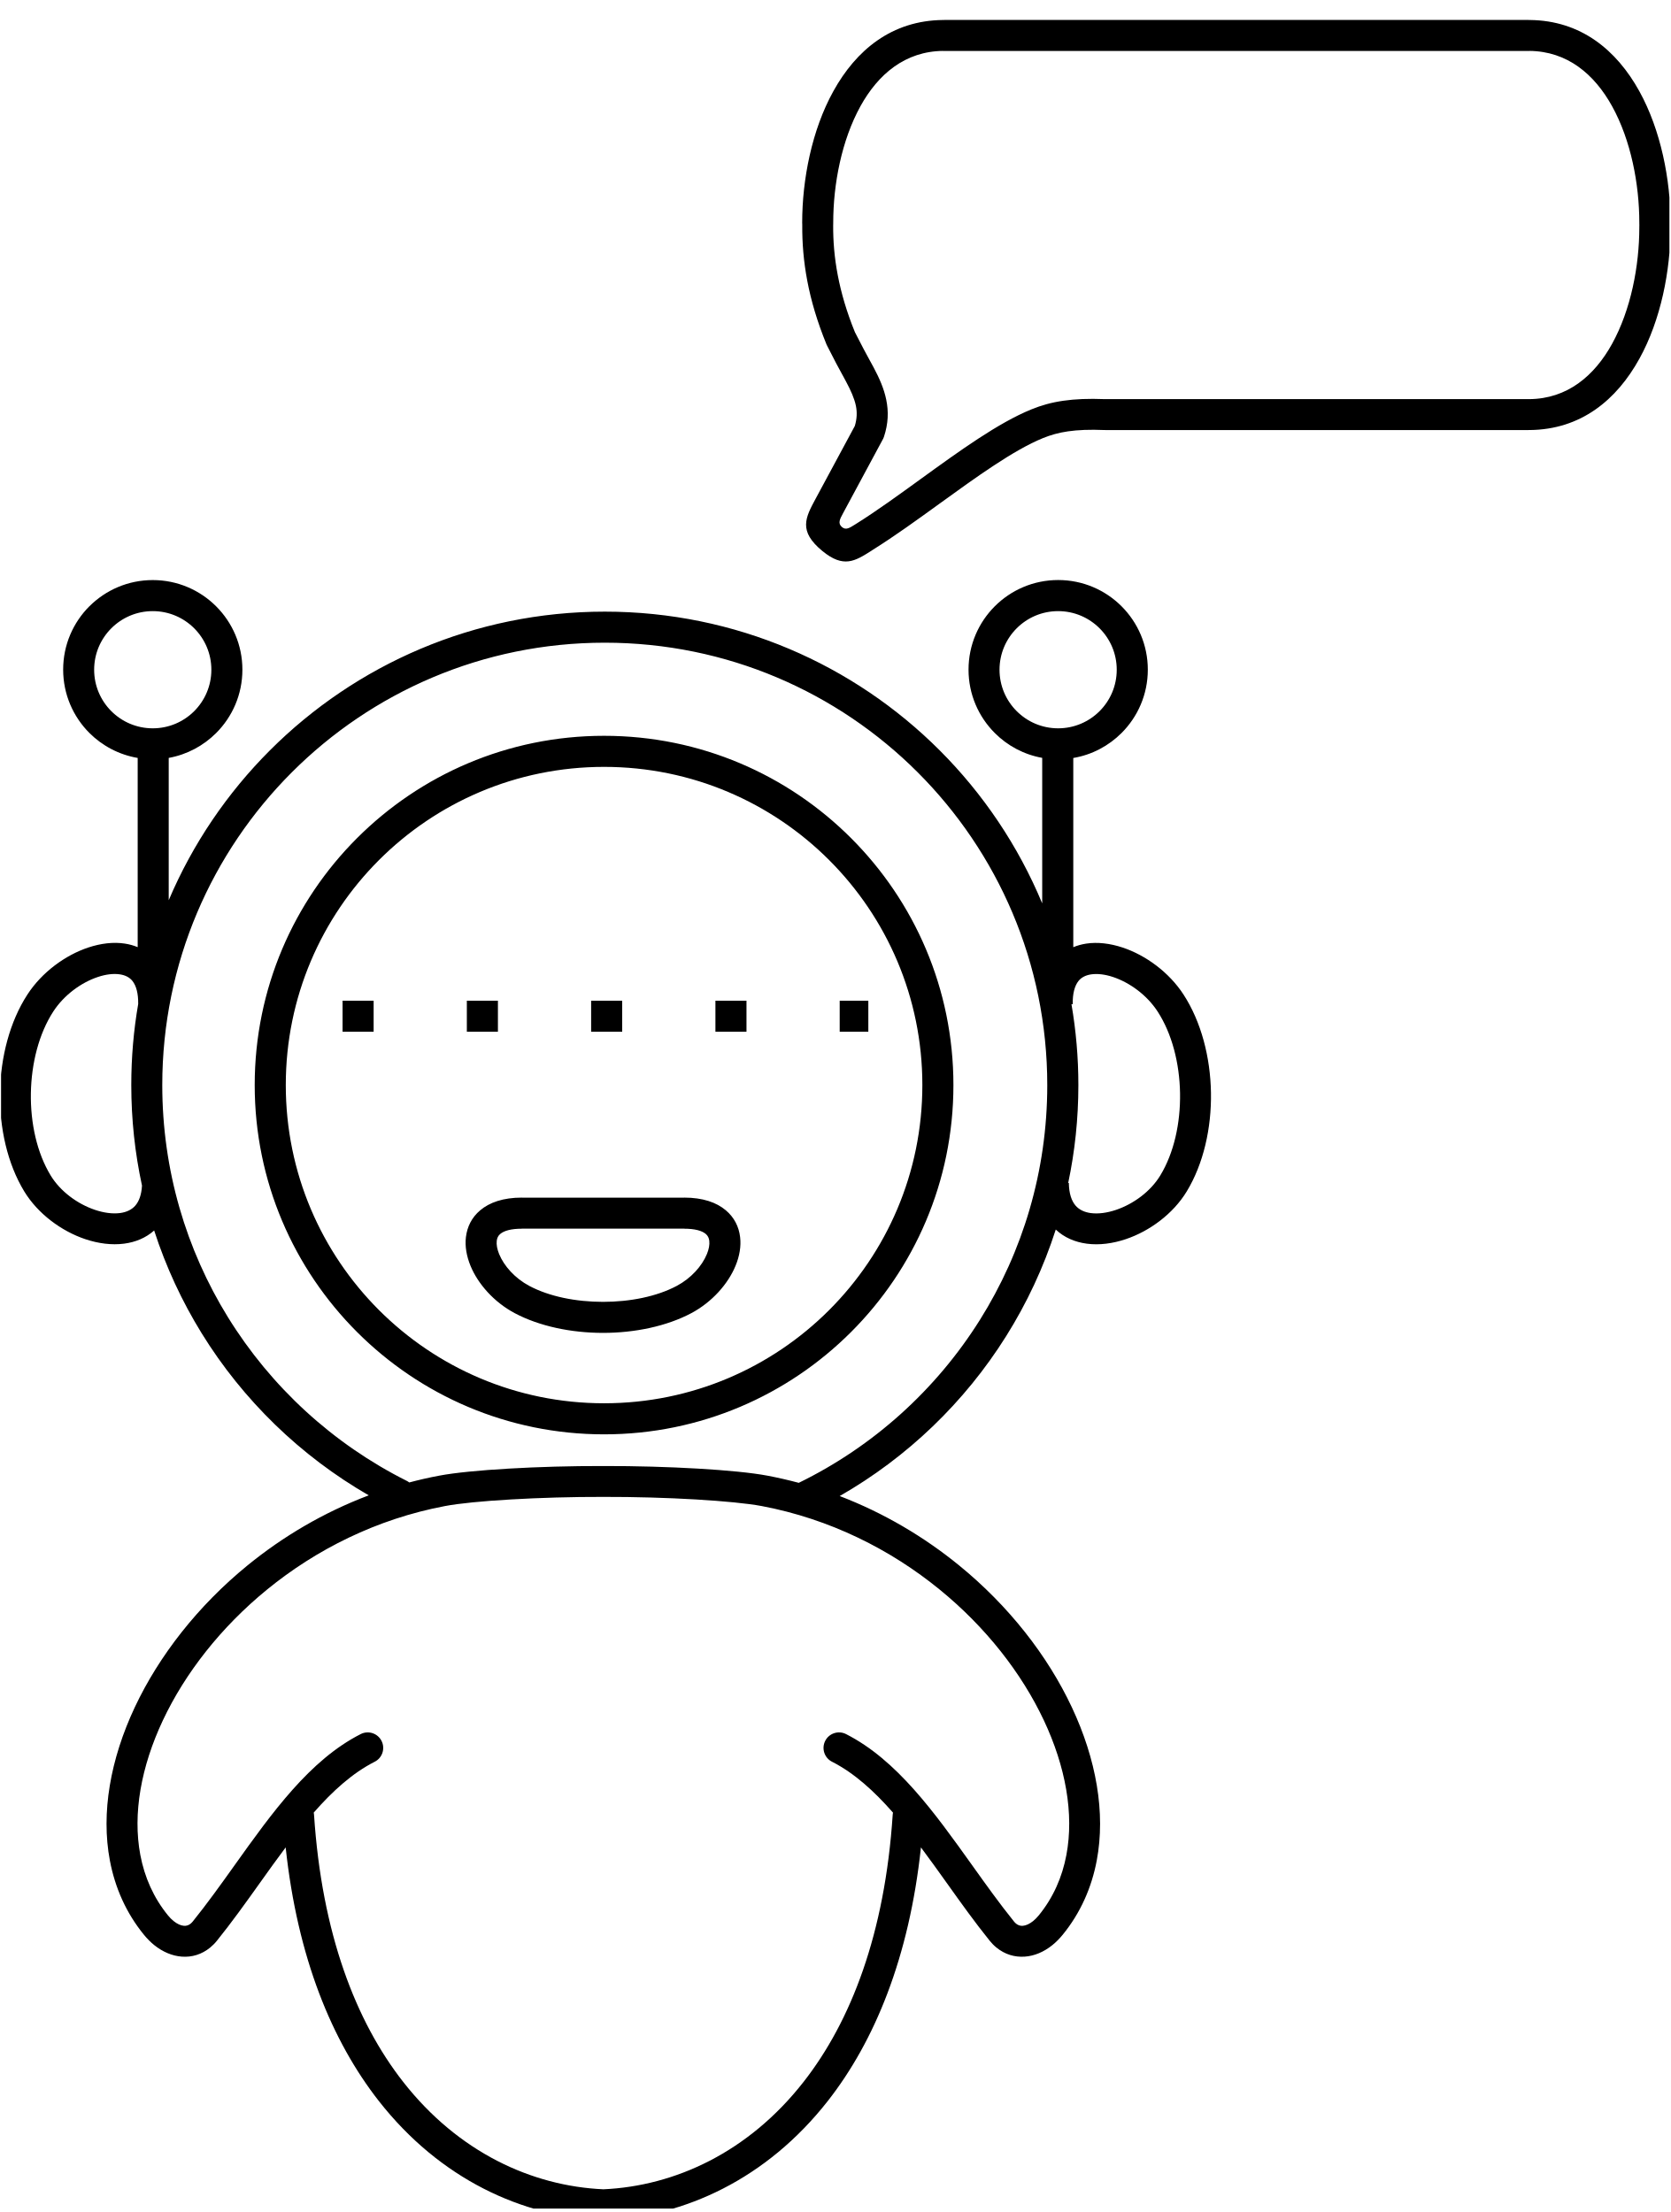
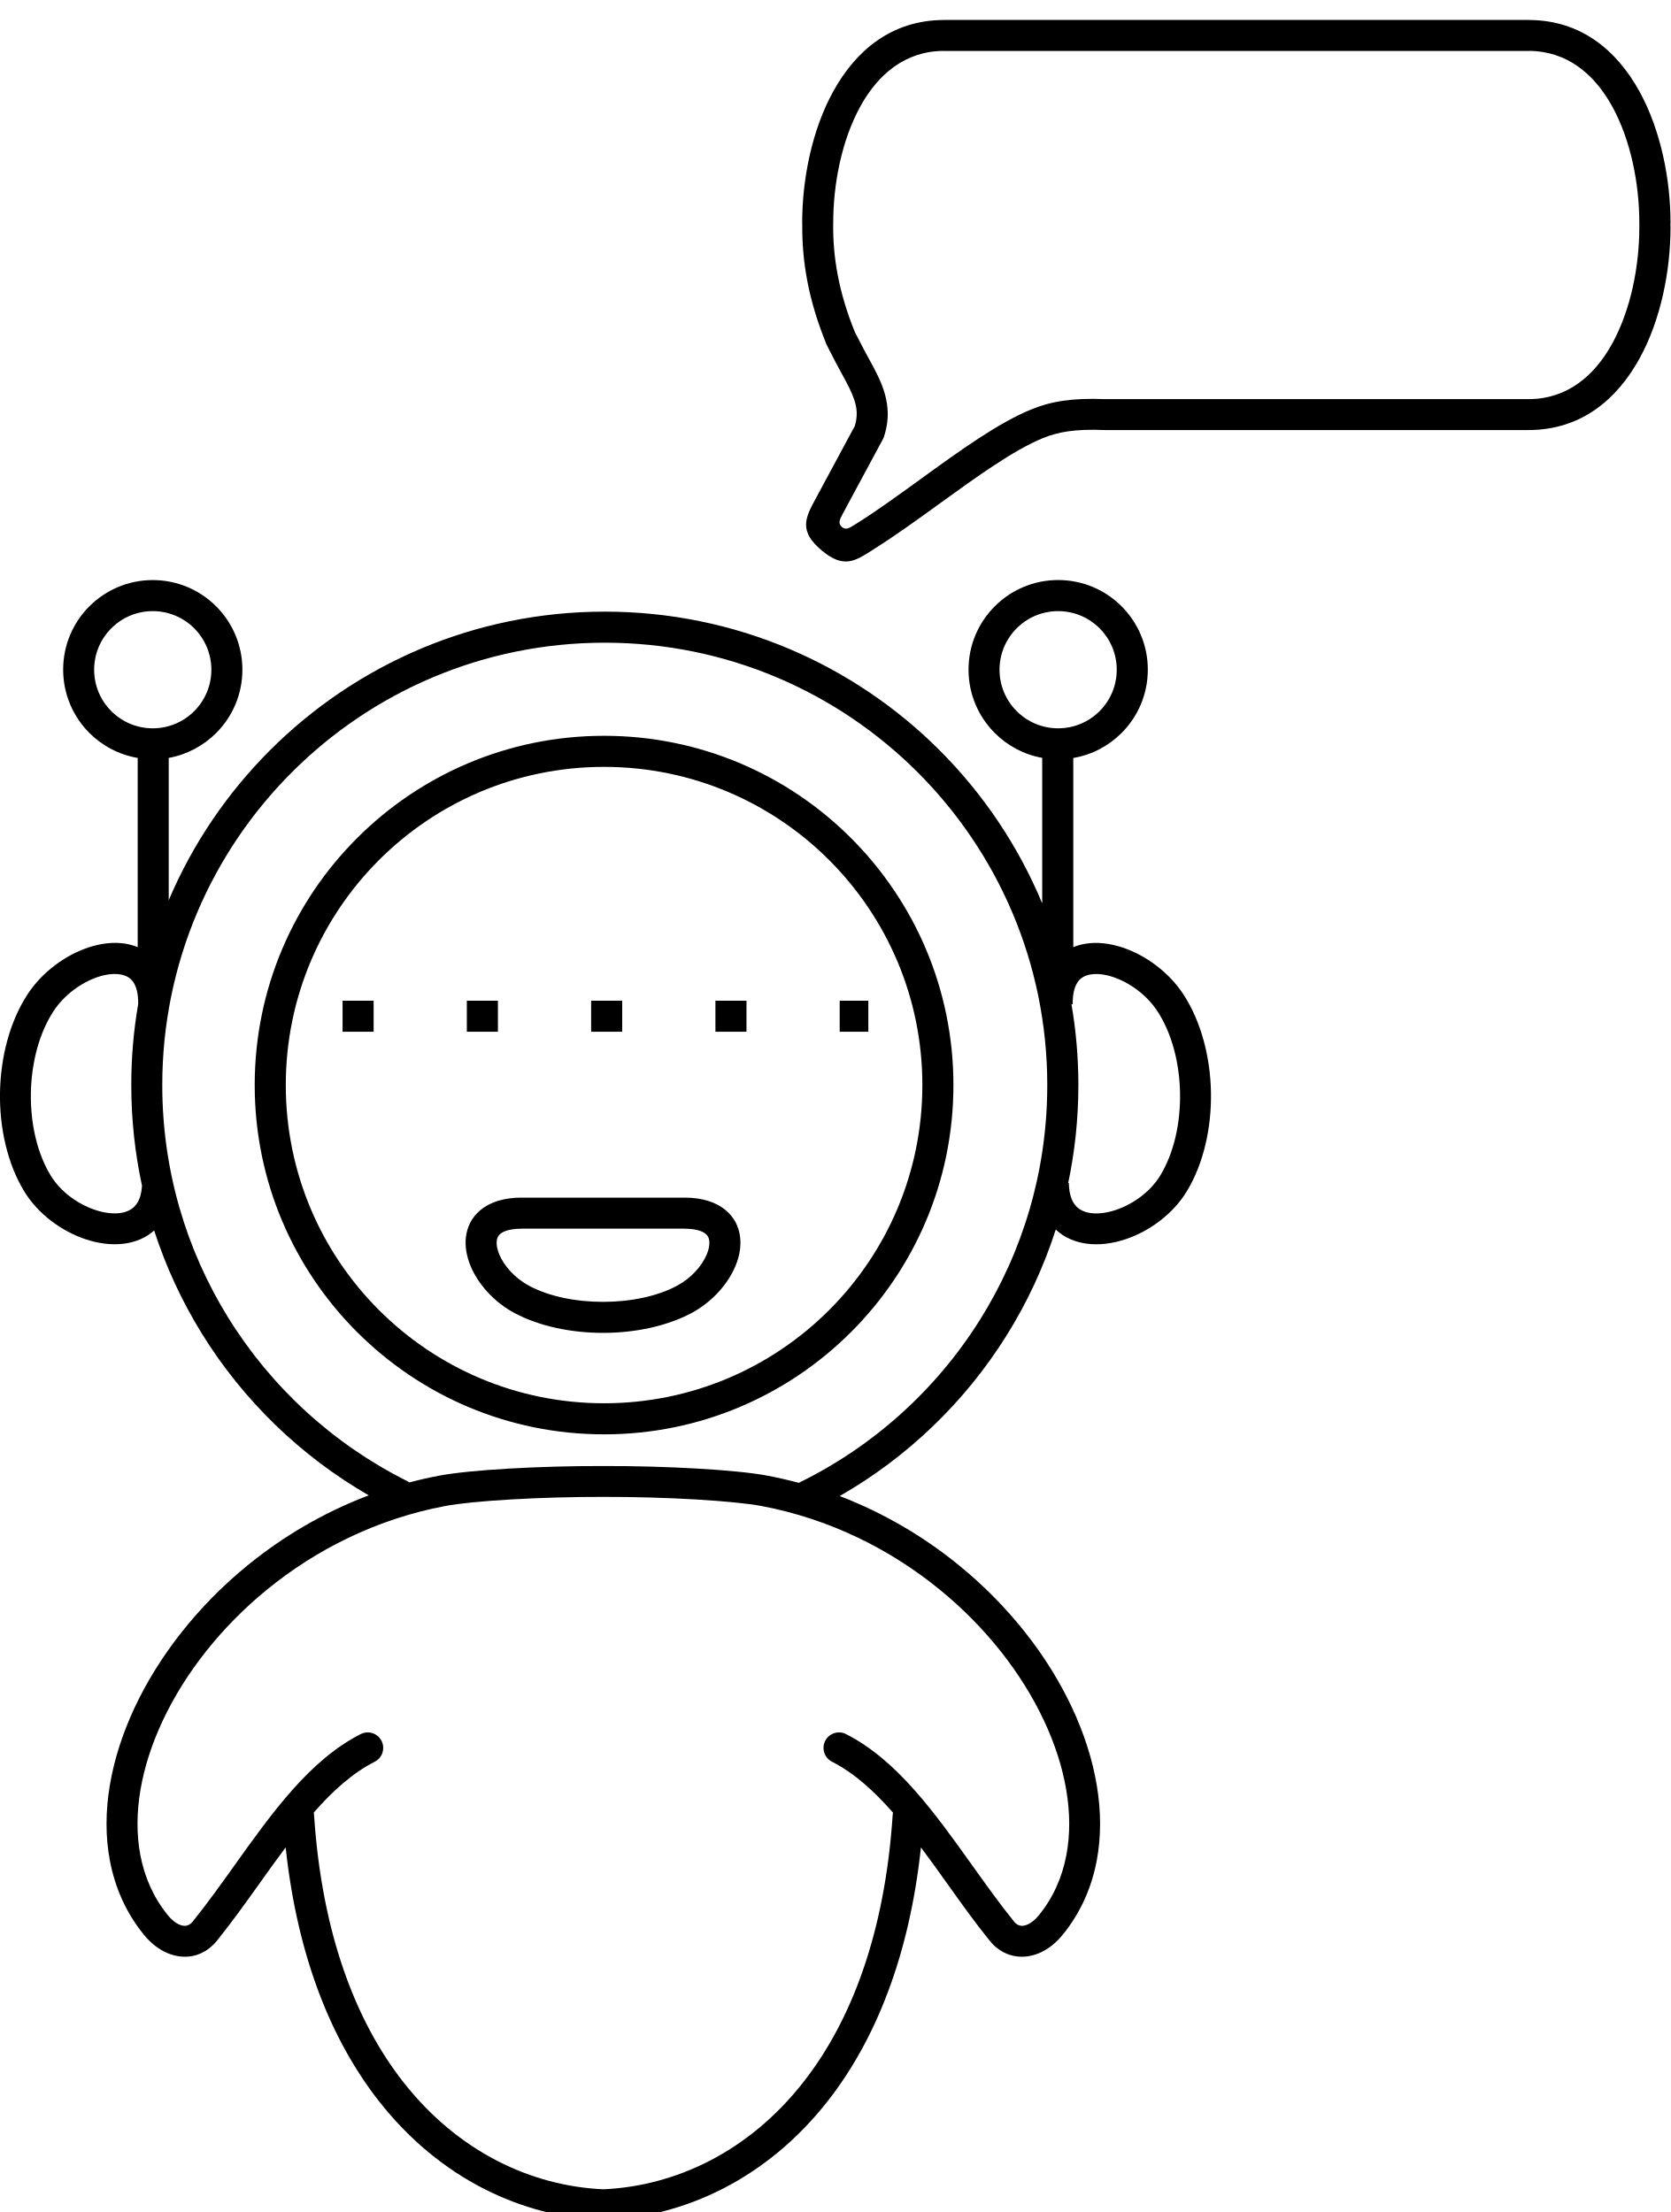
<svg xmlns="http://www.w3.org/2000/svg" viewBox="0 0 114 151" fill="none">
-   <g clip-path="url(#clip0)">
-     <path d="M60.922 123.874C60.925 123.826 60.93 123.781 60.941 123.736C59.653 122.268 58.293 121.032 56.782 120.264C56.26 120.001 56.051 119.365 56.313 118.843C56.575 118.321 57.212 118.111 57.734 118.374C61.209 120.139 63.777 123.736 66.348 127.336C67.284 128.648 68.222 129.96 69.195 131.166C69.245 131.227 69.293 131.277 69.343 131.317C69.478 131.428 69.635 131.476 69.799 131.463C70.014 131.447 70.257 131.338 70.504 131.139C70.636 131.03 70.769 130.901 70.891 130.749C71.872 129.546 72.489 128.147 72.775 126.625C73.305 123.816 72.722 120.595 71.236 117.436C69.722 114.218 67.281 111.082 64.121 108.506C60.782 105.781 56.65 103.692 51.982 102.809C51.023 102.629 49.408 102.473 47.497 102.359C45.544 102.245 43.318 102.179 41.176 102.184C39.034 102.179 36.805 102.245 34.854 102.359C32.943 102.47 31.329 102.627 30.37 102.809C25.7 103.692 21.567 105.781 18.23 108.506C15.074 111.082 12.63 114.22 11.116 117.436C9.629 120.595 9.046 123.816 9.576 126.625C9.863 128.144 10.48 129.546 11.461 130.749C11.585 130.903 11.715 131.033 11.848 131.139C12.094 131.338 12.336 131.447 12.553 131.463C12.717 131.476 12.874 131.428 13.009 131.317C13.056 131.277 13.107 131.227 13.157 131.166C14.13 129.96 15.068 128.648 16.004 127.336C18.572 123.736 21.143 120.139 24.618 118.374C25.14 118.111 25.776 118.321 26.039 118.843C26.301 119.365 26.092 120.001 25.57 120.264C24.059 121.03 22.697 122.265 21.411 123.733C21.419 123.778 21.427 123.823 21.43 123.871C21.962 131.995 24.279 137.986 27.518 142.123C31.282 146.929 36.299 149.23 41.176 149.45C46.056 149.23 51.073 146.929 54.834 142.123C58.073 137.986 60.389 131.993 60.922 123.871V123.874ZM25.498 68.312V70.432H23.378V68.312H25.498ZM59.258 68.312H57.304V70.432H59.258V68.312ZM50.943 68.312V70.432H48.823V68.312H50.943ZM42.461 68.312V70.432H40.341V68.312H42.461ZM33.98 68.312V70.432H31.859V68.312H33.98ZM58.351 22.69C58.81 23.601 59.115 24.158 59.353 24.595C59.475 24.821 59.586 25.02 59.618 25.08C60.013 25.825 60.326 26.528 60.48 27.283C60.647 28.094 60.623 28.913 60.323 29.82C60.297 29.899 60.262 29.973 60.22 30.042L57.53 35.041C57.31 35.447 57.156 35.733 57.469 35.988C57.726 36.2 57.975 36.041 58.325 35.821C58.394 35.778 58.359 35.8 58.325 35.821L58.465 35.733C59.801 34.896 61.325 33.793 62.852 32.685C65.484 30.779 68.129 28.863 70.385 27.946C71.047 27.675 71.742 27.474 72.579 27.355C73.367 27.241 74.278 27.201 75.41 27.246V27.243H104.309C104.497 27.243 104.378 27.246 104.309 27.246H104.364C106.964 27.225 108.809 25.653 110.013 23.474C111.298 21.147 111.873 18.154 111.873 15.517C111.873 15.398 111.873 15.361 111.873 15.361C111.873 15.361 111.873 15.321 111.873 15.204C111.873 12.567 111.301 9.574 110.013 7.247C108.809 5.071 106.964 3.497 104.364 3.475H104.309C104.378 3.478 104.497 3.478 104.309 3.478H64.426C64.238 3.478 64.357 3.475 64.426 3.475H64.371C61.77 3.497 59.926 5.068 58.722 7.247C57.437 9.574 56.862 12.567 56.862 15.204C56.862 15.604 56.856 15.08 56.859 15.353V15.369C56.851 16.431 56.938 17.563 57.172 18.785C57.405 20.005 57.781 21.301 58.349 22.69H58.351ZM57.498 25.605C57.259 25.171 56.955 24.614 56.462 23.631C56.44 23.593 56.422 23.556 56.406 23.517C55.772 21.969 55.351 20.532 55.094 19.183C54.837 17.834 54.739 16.564 54.749 15.361C54.747 14.998 54.744 15.496 54.744 15.204C54.744 12.259 55.399 8.885 56.87 6.229C58.42 3.422 60.856 1.395 64.357 1.365H64.432V1.363C64.368 1.363 64.286 1.363 64.432 1.363H104.314C104.46 1.363 104.378 1.363 104.314 1.363V1.365H104.388C107.89 1.395 110.325 3.422 111.876 6.229C113.344 8.888 114.002 12.259 114.002 15.204C114.002 15.498 113.999 15 113.996 15.361C113.999 15.721 114.002 15.226 114.002 15.517C114.002 18.462 113.347 21.836 111.876 24.492C110.325 27.299 107.89 29.327 104.388 29.356H104.314V29.358C104.378 29.358 104.46 29.358 104.314 29.358H75.415V29.356C75.402 29.356 75.389 29.356 75.373 29.356C74.366 29.313 73.563 29.348 72.881 29.446C72.237 29.539 71.699 29.695 71.182 29.904C69.165 30.726 66.626 32.566 64.095 34.397C62.584 35.492 61.079 36.581 59.584 37.52C59.268 37.718 59.706 37.446 59.451 37.607C58.349 38.304 57.569 38.8 56.127 37.618C54.468 36.255 54.961 35.344 55.666 34.037L58.335 29.08C58.486 28.582 58.497 28.137 58.41 27.704C58.306 27.196 58.062 26.657 57.747 26.066C57.62 25.828 57.564 25.724 57.501 25.608L57.498 25.605ZM58.322 35.821C58.288 35.844 58.251 35.866 58.322 35.821V35.821ZM104.309 27.249C104.266 27.249 104.242 27.249 104.309 27.249V27.249ZM104.309 29.361C104.224 29.361 104.261 29.364 104.309 29.364V29.361ZM111.876 15.363C111.879 15.363 111.879 15.562 111.879 15.371V15.355C111.881 15.165 111.879 15.363 111.876 15.363ZM104.309 3.478C104.242 3.478 104.266 3.478 104.309 3.478V3.478ZM104.309 1.363C104.261 1.363 104.224 1.365 104.309 1.365V1.363ZM64.426 3.478C64.469 3.478 64.493 3.478 64.426 3.478V3.478ZM64.426 1.365C64.511 1.365 64.474 1.363 64.426 1.363V1.365ZM10.425 41.718C9.319 41.718 8.32 42.166 7.596 42.89C6.873 43.614 6.425 44.613 6.425 45.718C6.425 46.823 6.873 47.823 7.596 48.546C8.32 49.27 9.319 49.718 10.425 49.718C11.53 49.718 12.529 49.27 13.253 48.546C13.976 47.823 14.424 46.823 14.424 45.718C14.424 44.613 13.976 43.614 13.253 42.89C12.529 42.166 11.53 41.718 10.425 41.718ZM6.099 41.39C7.207 40.282 8.736 39.598 10.425 39.598C12.113 39.598 13.642 40.282 14.75 41.39C15.858 42.498 16.542 44.027 16.542 45.715C16.542 47.404 15.858 48.933 14.75 50.041C13.886 50.905 12.765 51.512 11.514 51.738V61.452C13.149 57.601 15.508 54.134 18.424 51.218C24.271 45.371 32.352 41.753 41.274 41.753C50.198 41.753 58.277 45.371 64.124 51.218C67.093 54.187 69.486 57.733 71.124 61.669V51.735C69.87 51.51 68.749 50.903 67.888 50.038C66.78 48.931 66.096 47.401 66.096 45.713C66.096 44.024 66.78 42.495 67.888 41.387C68.996 40.279 70.525 39.595 72.213 39.595C73.902 39.595 75.431 40.279 76.539 41.387C77.647 42.495 78.331 44.024 78.331 45.713C78.331 47.401 77.647 48.931 76.539 50.038C75.662 50.916 74.519 51.528 73.245 51.743V64.659C73.523 64.543 73.817 64.463 74.124 64.415C74.898 64.296 75.76 64.4 76.613 64.683C78.185 65.205 79.781 66.369 80.769 67.893C81.975 69.751 82.601 72.174 82.641 74.591C82.68 77.006 82.132 79.444 80.987 81.332C80.056 82.866 78.453 84.043 76.831 84.589C75.935 84.891 75.013 85.011 74.172 84.899C73.364 84.793 72.63 84.483 72.049 83.934C71.22 86.519 70.075 88.963 68.659 91.218C65.834 95.722 61.927 99.48 57.304 102.126C60.339 103.289 63.08 104.925 65.449 106.857C68.855 109.635 71.498 113.035 73.141 116.534C74.814 120.089 75.46 123.757 74.846 127.007C74.493 128.868 73.735 130.588 72.521 132.075C72.298 132.348 72.062 132.584 71.819 132.78C71.23 133.254 70.583 133.522 69.939 133.567C69.245 133.617 68.574 133.416 68.002 132.949C67.835 132.814 67.681 132.658 67.541 132.483C66.536 131.237 65.577 129.896 64.62 128.552C64.031 127.73 63.446 126.906 62.849 126.111C62.043 133.639 59.687 139.34 56.496 143.417C52.305 148.768 46.686 151.324 41.213 151.557C41.176 151.559 41.139 151.557 41.104 151.557C35.639 151.316 30.03 148.76 25.848 143.417C22.657 139.34 20.3 133.639 19.495 126.111C18.898 126.906 18.31 127.73 17.724 128.552C16.765 129.896 15.808 131.237 14.803 132.483C14.663 132.658 14.506 132.814 14.342 132.949C13.77 133.416 13.099 133.62 12.405 133.567C11.76 133.519 11.111 133.252 10.525 132.78C10.281 132.584 10.046 132.348 9.823 132.075C8.609 130.588 7.851 128.868 7.498 127.007C6.883 123.755 7.533 120.086 9.203 116.534C10.849 113.038 13.489 109.637 16.895 106.857C19.296 104.898 22.079 103.244 25.164 102.078C20.507 99.393 16.582 95.581 13.764 91.017C12.418 88.835 11.323 86.482 10.52 83.998C9.95 84.507 9.245 84.796 8.468 84.897C7.628 85.008 6.709 84.889 5.81 84.587C4.188 84.038 2.587 82.861 1.654 81.329C0.509 79.442 -0.04 77.003 6.13225e-05 74.588C0.04 72.171 0.665 69.746 1.871 67.89C2.86 66.366 4.456 65.203 6.027 64.68C6.883 64.397 7.742 64.293 8.516 64.413C8.824 64.46 9.118 64.54 9.396 64.657V51.74C8.121 51.523 6.979 50.911 6.102 50.036C4.994 48.928 4.31 47.398 4.31 45.71C4.31 44.022 4.994 42.492 6.102 41.384L6.099 41.39ZM9.431 68.526C9.439 67.798 9.293 67.291 9.044 66.971C8.845 66.716 8.545 66.57 8.19 66.515C7.742 66.446 7.223 66.512 6.687 66.69C5.537 67.071 4.368 67.927 3.639 69.046C2.653 70.565 2.142 72.587 2.107 74.626C2.073 76.666 2.521 78.7 3.456 80.24C4.122 81.337 5.288 82.185 6.475 82.588C7.08 82.792 7.673 82.874 8.19 82.808C8.617 82.752 8.985 82.588 9.237 82.296C9.489 82.002 9.656 81.557 9.69 80.934C9.211 78.721 8.959 76.425 8.959 74.069C8.959 72.179 9.12 70.326 9.433 68.524L9.431 68.526ZM72.895 80.756H72.942C72.953 81.475 73.125 81.978 73.401 82.299C73.653 82.591 74.021 82.755 74.448 82.811C74.962 82.877 75.556 82.795 76.163 82.591C77.35 82.188 78.516 81.34 79.182 80.242C80.117 78.702 80.563 76.669 80.531 74.628C80.496 72.587 79.985 70.567 78.999 69.049C78.273 67.93 77.101 67.074 75.951 66.692C75.415 66.515 74.893 66.448 74.448 66.517C74.093 66.573 73.793 66.719 73.594 66.973C73.343 67.297 73.194 67.808 73.207 68.548L73.12 68.55C73.43 70.345 73.592 72.19 73.592 74.074C73.592 76.364 73.353 78.602 72.897 80.759L72.895 80.756ZM75.039 42.89C74.315 42.166 73.316 41.718 72.211 41.718C71.106 41.718 70.106 42.166 69.383 42.89C68.659 43.614 68.211 44.613 68.211 45.718C68.211 46.823 68.659 47.823 69.383 48.546C70.106 49.27 71.106 49.718 72.211 49.718C73.316 49.718 74.315 49.27 75.039 48.546C75.763 47.823 76.21 46.823 76.21 45.718C76.21 44.613 75.763 43.614 75.039 42.89ZM46.684 83.871H35.618V83.876C34.876 83.876 34.398 84.014 34.136 84.237C33.996 84.353 33.921 84.515 33.9 84.701C33.868 84.966 33.929 85.278 34.062 85.607C34.398 86.426 35.143 87.258 36.116 87.778C37.484 88.507 39.307 88.87 41.152 88.87C42.997 88.87 44.82 88.507 46.188 87.778C47.161 87.261 47.906 86.426 48.242 85.607C48.377 85.278 48.436 84.966 48.404 84.701C48.383 84.515 48.306 84.356 48.168 84.237C47.906 84.014 47.428 83.876 46.686 83.876V83.871H46.684ZM35.618 81.758H46.684V81.753C47.967 81.753 48.9 82.084 49.533 82.62C50.114 83.11 50.424 83.744 50.508 84.449C50.583 85.074 50.469 85.748 50.196 86.407C49.689 87.645 48.592 88.886 47.182 89.639C45.494 90.537 43.312 90.988 41.152 90.988C38.992 90.988 36.81 90.537 35.122 89.639C33.709 88.886 32.615 87.645 32.108 86.407C31.838 85.748 31.721 85.074 31.796 84.449C31.881 83.744 32.191 83.108 32.771 82.62C33.405 82.084 34.338 81.753 35.62 81.753V81.758H35.618ZM27.748 101.084C27.812 101.116 27.873 101.155 27.929 101.198C28.599 101.02 29.28 100.864 29.975 100.734C31.022 100.535 32.731 100.368 34.733 100.252C36.686 100.138 38.955 100.071 41.171 100.077C43.389 100.071 45.655 100.138 47.609 100.252C49.61 100.368 51.319 100.535 52.366 100.734C53.093 100.872 53.808 101.036 54.511 101.224C59.597 98.741 63.883 94.868 66.873 90.1C69.786 85.459 71.469 79.964 71.469 74.072C71.469 65.733 68.089 58.184 62.624 52.718C57.158 47.253 49.61 43.873 41.271 43.873C32.933 43.873 25.384 47.253 19.919 52.718C14.453 58.184 11.074 65.733 11.074 74.072C11.074 79.887 12.712 85.313 15.553 89.914C18.493 94.677 22.72 98.561 27.746 101.084H27.748ZM41.224 50.229C47.807 50.229 53.769 52.898 58.081 57.214C62.396 61.529 65.065 67.49 65.065 74.072C65.065 80.656 62.396 86.617 58.081 90.929C53.766 95.245 47.805 97.914 41.224 97.914C34.64 97.914 28.679 95.245 24.366 90.929C20.051 86.614 17.382 80.653 17.382 74.072C17.382 67.487 20.051 61.526 24.366 57.214C28.681 52.898 34.642 50.229 41.224 50.229ZM56.583 58.711C52.653 54.781 47.222 52.35 41.224 52.35C35.225 52.35 29.795 54.781 25.864 58.711C21.933 62.642 19.503 68.073 19.503 74.072C19.503 80.07 21.933 85.501 25.864 89.432C29.795 93.363 35.225 95.793 41.224 95.793C47.222 95.793 52.653 93.363 56.583 89.432C60.514 85.501 62.945 80.07 62.945 74.072C62.945 68.073 60.514 62.642 56.583 58.711Z" fill="currentColor" />
-   </g>
-   <defs>
-     <clipPath id="clip0">
-       <rect width="113.855" height="150" fill="none" transform="translate(0.0722656 0.76709)" />
-     </clipPath>
-   </defs>
+   <path d="M60.922 123.874C60.925 123.826 60.93 123.781 60.941 123.736C59.653 122.268 58.293 121.032 56.782 120.264C56.26 120.001 56.051 119.365 56.313 118.843C56.575 118.321 57.212 118.111 57.734 118.374C61.209 120.139 63.777 123.736 66.348 127.336C67.284 128.648 68.222 129.96 69.195 131.166C69.245 131.227 69.293 131.277 69.343 131.317C69.478 131.428 69.635 131.476 69.799 131.463C70.014 131.447 70.257 131.338 70.504 131.139C70.636 131.03 70.769 130.901 70.891 130.749C71.872 129.546 72.489 128.147 72.775 126.625C73.305 123.816 72.722 120.595 71.236 117.436C69.722 114.218 67.281 111.082 64.121 108.506C60.782 105.781 56.65 103.692 51.982 102.809C51.023 102.629 49.408 102.473 47.497 102.359C45.544 102.245 43.318 102.179 41.176 102.184C39.034 102.179 36.805 102.245 34.854 102.359C32.943 102.47 31.329 102.627 30.37 102.809C25.7 103.692 21.567 105.781 18.23 108.506C15.074 111.082 12.63 114.22 11.116 117.436C9.629 120.595 9.046 123.816 9.576 126.625C9.863 128.144 10.48 129.546 11.461 130.749C11.585 130.903 11.715 131.033 11.848 131.139C12.094 131.338 12.336 131.447 12.553 131.463C12.717 131.476 12.874 131.428 13.009 131.317C13.056 131.277 13.107 131.227 13.157 131.166C14.13 129.96 15.068 128.648 16.004 127.336C18.572 123.736 21.143 120.139 24.618 118.374C25.14 118.111 25.776 118.321 26.039 118.843C26.301 119.365 26.092 120.001 25.57 120.264C24.059 121.03 22.697 122.265 21.411 123.733C21.419 123.778 21.427 123.823 21.43 123.871C21.962 131.995 24.279 137.986 27.518 142.123C31.282 146.929 36.299 149.23 41.176 149.45C46.056 149.23 51.073 146.929 54.834 142.123C58.073 137.986 60.389 131.993 60.922 123.871V123.874ZM25.498 68.312V70.432H23.378V68.312H25.498ZM59.258 68.312H57.304V70.432H59.258V68.312ZM50.943 68.312V70.432H48.823V68.312H50.943ZM42.461 68.312V70.432H40.341V68.312H42.461ZM33.98 68.312V70.432H31.859V68.312H33.98ZM58.351 22.69C58.81 23.601 59.115 24.158 59.353 24.595C59.475 24.821 59.586 25.02 59.618 25.08C60.013 25.825 60.326 26.528 60.48 27.283C60.647 28.094 60.623 28.913 60.323 29.82C60.297 29.899 60.262 29.973 60.22 30.042L57.53 35.041C57.31 35.447 57.156 35.733 57.469 35.988C57.726 36.2 57.975 36.041 58.325 35.821C58.394 35.778 58.359 35.8 58.325 35.821L58.465 35.733C59.801 34.896 61.325 33.793 62.852 32.685C65.484 30.779 68.129 28.863 70.385 27.946C71.047 27.675 71.742 27.474 72.579 27.355C73.367 27.241 74.278 27.201 75.41 27.246V27.243H104.309C104.497 27.243 104.378 27.246 104.309 27.246H104.364C106.964 27.225 108.809 25.653 110.013 23.474C111.298 21.147 111.873 18.154 111.873 15.517C111.873 15.398 111.873 15.361 111.873 15.361C111.873 15.361 111.873 15.321 111.873 15.204C111.873 12.567 111.301 9.574 110.013 7.247C108.809 5.071 106.964 3.497 104.364 3.475H104.309C104.378 3.478 104.497 3.478 104.309 3.478H64.426C64.238 3.478 64.357 3.475 64.426 3.475H64.371C61.77 3.497 59.926 5.068 58.722 7.247C57.437 9.574 56.862 12.567 56.862 15.204C56.862 15.604 56.856 15.08 56.859 15.353V15.369C56.851 16.431 56.938 17.563 57.172 18.785C57.405 20.005 57.781 21.301 58.349 22.69H58.351ZM57.498 25.605C57.259 25.171 56.955 24.614 56.462 23.631C56.44 23.593 56.422 23.556 56.406 23.517C55.772 21.969 55.351 20.532 55.094 19.183C54.837 17.834 54.739 16.564 54.749 15.361C54.747 14.998 54.744 15.496 54.744 15.204C54.744 12.259 55.399 8.885 56.87 6.229C58.42 3.422 60.856 1.395 64.357 1.365H64.432V1.363C64.368 1.363 64.286 1.363 64.432 1.363H104.314C104.46 1.363 104.378 1.363 104.314 1.363V1.365H104.388C107.89 1.395 110.325 3.422 111.876 6.229C113.344 8.888 114.002 12.259 114.002 15.204C114.002 15.498 113.999 15 113.996 15.361C113.999 15.721 114.002 15.226 114.002 15.517C114.002 18.462 113.347 21.836 111.876 24.492C110.325 27.299 107.89 29.327 104.388 29.356H104.314V29.358C104.378 29.358 104.46 29.358 104.314 29.358H75.415V29.356C75.402 29.356 75.389 29.356 75.373 29.356C74.366 29.313 73.563 29.348 72.881 29.446C72.237 29.539 71.699 29.695 71.182 29.904C69.165 30.726 66.626 32.566 64.095 34.397C62.584 35.492 61.079 36.581 59.584 37.52C59.268 37.718 59.706 37.446 59.451 37.607C58.349 38.304 57.569 38.8 56.127 37.618C54.468 36.255 54.961 35.344 55.666 34.037L58.335 29.08C58.486 28.582 58.497 28.137 58.41 27.704C58.306 27.196 58.062 26.657 57.747 26.066C57.62 25.828 57.564 25.724 57.501 25.608L57.498 25.605ZM58.322 35.821C58.288 35.844 58.251 35.866 58.322 35.821V35.821ZM104.309 27.249C104.266 27.249 104.242 27.249 104.309 27.249V27.249ZM104.309 29.361C104.224 29.361 104.261 29.364 104.309 29.364V29.361ZM111.876 15.363C111.879 15.363 111.879 15.562 111.879 15.371V15.355C111.881 15.165 111.879 15.363 111.876 15.363ZM104.309 3.478C104.242 3.478 104.266 3.478 104.309 3.478V3.478ZM104.309 1.363C104.261 1.363 104.224 1.365 104.309 1.365V1.363ZM64.426 3.478C64.469 3.478 64.493 3.478 64.426 3.478V3.478ZM64.426 1.365C64.511 1.365 64.474 1.363 64.426 1.363V1.365ZM10.425 41.718C9.319 41.718 8.32 42.166 7.596 42.89C6.873 43.614 6.425 44.613 6.425 45.718C6.425 46.823 6.873 47.823 7.596 48.546C8.32 49.27 9.319 49.718 10.425 49.718C11.53 49.718 12.529 49.27 13.253 48.546C13.976 47.823 14.424 46.823 14.424 45.718C14.424 44.613 13.976 43.614 13.253 42.89C12.529 42.166 11.53 41.718 10.425 41.718ZM6.099 41.39C7.207 40.282 8.736 39.598 10.425 39.598C12.113 39.598 13.642 40.282 14.75 41.39C15.858 42.498 16.542 44.027 16.542 45.715C16.542 47.404 15.858 48.933 14.75 50.041C13.886 50.905 12.765 51.512 11.514 51.738V61.452C13.149 57.601 15.508 54.134 18.424 51.218C24.271 45.371 32.352 41.753 41.274 41.753C50.198 41.753 58.277 45.371 64.124 51.218C67.093 54.187 69.486 57.733 71.124 61.669V51.735C69.87 51.51 68.749 50.903 67.888 50.038C66.78 48.931 66.096 47.401 66.096 45.713C66.096 44.024 66.78 42.495 67.888 41.387C68.996 40.279 70.525 39.595 72.213 39.595C73.902 39.595 75.431 40.279 76.539 41.387C77.647 42.495 78.331 44.024 78.331 45.713C78.331 47.401 77.647 48.931 76.539 50.038C75.662 50.916 74.519 51.528 73.245 51.743V64.659C73.523 64.543 73.817 64.463 74.124 64.415C74.898 64.296 75.76 64.4 76.613 64.683C78.185 65.205 79.781 66.369 80.769 67.893C81.975 69.751 82.601 72.174 82.641 74.591C82.68 77.006 82.132 79.444 80.987 81.332C80.056 82.866 78.453 84.043 76.831 84.589C75.935 84.891 75.013 85.011 74.172 84.899C73.364 84.793 72.63 84.483 72.049 83.934C71.22 86.519 70.075 88.963 68.659 91.218C65.834 95.722 61.927 99.48 57.304 102.126C60.339 103.289 63.08 104.925 65.449 106.857C68.855 109.635 71.498 113.035 73.141 116.534C74.814 120.089 75.46 123.757 74.846 127.007C74.493 128.868 73.735 130.588 72.521 132.075C72.298 132.348 72.062 132.584 71.819 132.78C71.23 133.254 70.583 133.522 69.939 133.567C69.245 133.617 68.574 133.416 68.002 132.949C67.835 132.814 67.681 132.658 67.541 132.483C66.536 131.237 65.577 129.896 64.62 128.552C64.031 127.73 63.446 126.906 62.849 126.111C62.043 133.639 59.687 139.34 56.496 143.417C52.305 148.768 46.686 151.324 41.213 151.557C41.176 151.559 41.139 151.557 41.104 151.557C35.639 151.316 30.03 148.76 25.848 143.417C22.657 139.34 20.3 133.639 19.495 126.111C18.898 126.906 18.31 127.73 17.724 128.552C16.765 129.896 15.808 131.237 14.803 132.483C14.663 132.658 14.506 132.814 14.342 132.949C13.77 133.416 13.099 133.62 12.405 133.567C11.76 133.519 11.111 133.252 10.525 132.78C10.281 132.584 10.046 132.348 9.823 132.075C8.609 130.588 7.851 128.868 7.498 127.007C6.883 123.755 7.533 120.086 9.203 116.534C10.849 113.038 13.489 109.637 16.895 106.857C19.296 104.898 22.079 103.244 25.164 102.078C20.507 99.393 16.582 95.581 13.764 91.017C12.418 88.835 11.323 86.482 10.52 83.998C9.95 84.507 9.245 84.796 8.468 84.897C7.628 85.008 6.709 84.889 5.81 84.587C4.188 84.038 2.587 82.861 1.654 81.329C0.509 79.442 -0.04 77.003 6.13225e-05 74.588C0.04 72.171 0.665 69.746 1.871 67.89C2.86 66.366 4.456 65.203 6.027 64.68C6.883 64.397 7.742 64.293 8.516 64.413C8.824 64.46 9.118 64.54 9.396 64.657V51.74C8.121 51.523 6.979 50.911 6.102 50.036C4.994 48.928 4.31 47.398 4.31 45.71C4.31 44.022 4.994 42.492 6.102 41.384L6.099 41.39ZM9.431 68.526C9.439 67.798 9.293 67.291 9.044 66.971C8.845 66.716 8.545 66.57 8.19 66.515C7.742 66.446 7.223 66.512 6.687 66.69C5.537 67.071 4.368 67.927 3.639 69.046C2.653 70.565 2.142 72.587 2.107 74.626C2.073 76.666 2.521 78.7 3.456 80.24C4.122 81.337 5.288 82.185 6.475 82.588C7.08 82.792 7.673 82.874 8.19 82.808C8.617 82.752 8.985 82.588 9.237 82.296C9.489 82.002 9.656 81.557 9.69 80.934C9.211 78.721 8.959 76.425 8.959 74.069C8.959 72.179 9.12 70.326 9.433 68.524L9.431 68.526ZM72.895 80.756H72.942C72.953 81.475 73.125 81.978 73.401 82.299C73.653 82.591 74.021 82.755 74.448 82.811C74.962 82.877 75.556 82.795 76.163 82.591C77.35 82.188 78.516 81.34 79.182 80.242C80.117 78.702 80.563 76.669 80.531 74.628C80.496 72.587 79.985 70.567 78.999 69.049C78.273 67.93 77.101 67.074 75.951 66.692C75.415 66.515 74.893 66.448 74.448 66.517C74.093 66.573 73.793 66.719 73.594 66.973C73.343 67.297 73.194 67.808 73.207 68.548L73.12 68.55C73.43 70.345 73.592 72.19 73.592 74.074C73.592 76.364 73.353 78.602 72.897 80.759L72.895 80.756ZM75.039 42.89C74.315 42.166 73.316 41.718 72.211 41.718C71.106 41.718 70.106 42.166 69.383 42.89C68.659 43.614 68.211 44.613 68.211 45.718C68.211 46.823 68.659 47.823 69.383 48.546C70.106 49.27 71.106 49.718 72.211 49.718C73.316 49.718 74.315 49.27 75.039 48.546C75.763 47.823 76.21 46.823 76.21 45.718C76.21 44.613 75.763 43.614 75.039 42.89ZM46.684 83.871H35.618V83.876C34.876 83.876 34.398 84.014 34.136 84.237C33.996 84.353 33.921 84.515 33.9 84.701C33.868 84.966 33.929 85.278 34.062 85.607C34.398 86.426 35.143 87.258 36.116 87.778C37.484 88.507 39.307 88.87 41.152 88.87C42.997 88.87 44.82 88.507 46.188 87.778C47.161 87.261 47.906 86.426 48.242 85.607C48.377 85.278 48.436 84.966 48.404 84.701C48.383 84.515 48.306 84.356 48.168 84.237C47.906 84.014 47.428 83.876 46.686 83.876V83.871H46.684ZM35.618 81.758H46.684V81.753C47.967 81.753 48.9 82.084 49.533 82.62C50.114 83.11 50.424 83.744 50.508 84.449C50.583 85.074 50.469 85.748 50.196 86.407C49.689 87.645 48.592 88.886 47.182 89.639C45.494 90.537 43.312 90.988 41.152 90.988C38.992 90.988 36.81 90.537 35.122 89.639C33.709 88.886 32.615 87.645 32.108 86.407C31.838 85.748 31.721 85.074 31.796 84.449C31.881 83.744 32.191 83.108 32.771 82.62C33.405 82.084 34.338 81.753 35.62 81.753V81.758H35.618ZM27.748 101.084C27.812 101.116 27.873 101.155 27.929 101.198C28.599 101.02 29.28 100.864 29.975 100.734C31.022 100.535 32.731 100.368 34.733 100.252C36.686 100.138 38.955 100.071 41.171 100.077C43.389 100.071 45.655 100.138 47.609 100.252C49.61 100.368 51.319 100.535 52.366 100.734C53.093 100.872 53.808 101.036 54.511 101.224C59.597 98.741 63.883 94.868 66.873 90.1C69.786 85.459 71.469 79.964 71.469 74.072C71.469 65.733 68.089 58.184 62.624 52.718C57.158 47.253 49.61 43.873 41.271 43.873C32.933 43.873 25.384 47.253 19.919 52.718C14.453 58.184 11.074 65.733 11.074 74.072C11.074 79.887 12.712 85.313 15.553 89.914C18.493 94.677 22.72 98.561 27.746 101.084H27.748ZM41.224 50.229C47.807 50.229 53.769 52.898 58.081 57.214C62.396 61.529 65.065 67.49 65.065 74.072C65.065 80.656 62.396 86.617 58.081 90.929C53.766 95.245 47.805 97.914 41.224 97.914C34.64 97.914 28.679 95.245 24.366 90.929C20.051 86.614 17.382 80.653 17.382 74.072C17.382 67.487 20.051 61.526 24.366 57.214C28.681 52.898 34.642 50.229 41.224 50.229ZM56.583 58.711C52.653 54.781 47.222 52.35 41.224 52.35C35.225 52.35 29.795 54.781 25.864 58.711C21.933 62.642 19.503 68.073 19.503 74.072C19.503 80.07 21.933 85.501 25.864 89.432C29.795 93.363 35.225 95.793 41.224 95.793C47.222 95.793 52.653 93.363 56.583 89.432C60.514 85.501 62.945 80.07 62.945 74.072C62.945 68.073 60.514 62.642 56.583 58.711Z" fill="currentColor" />
</svg>
